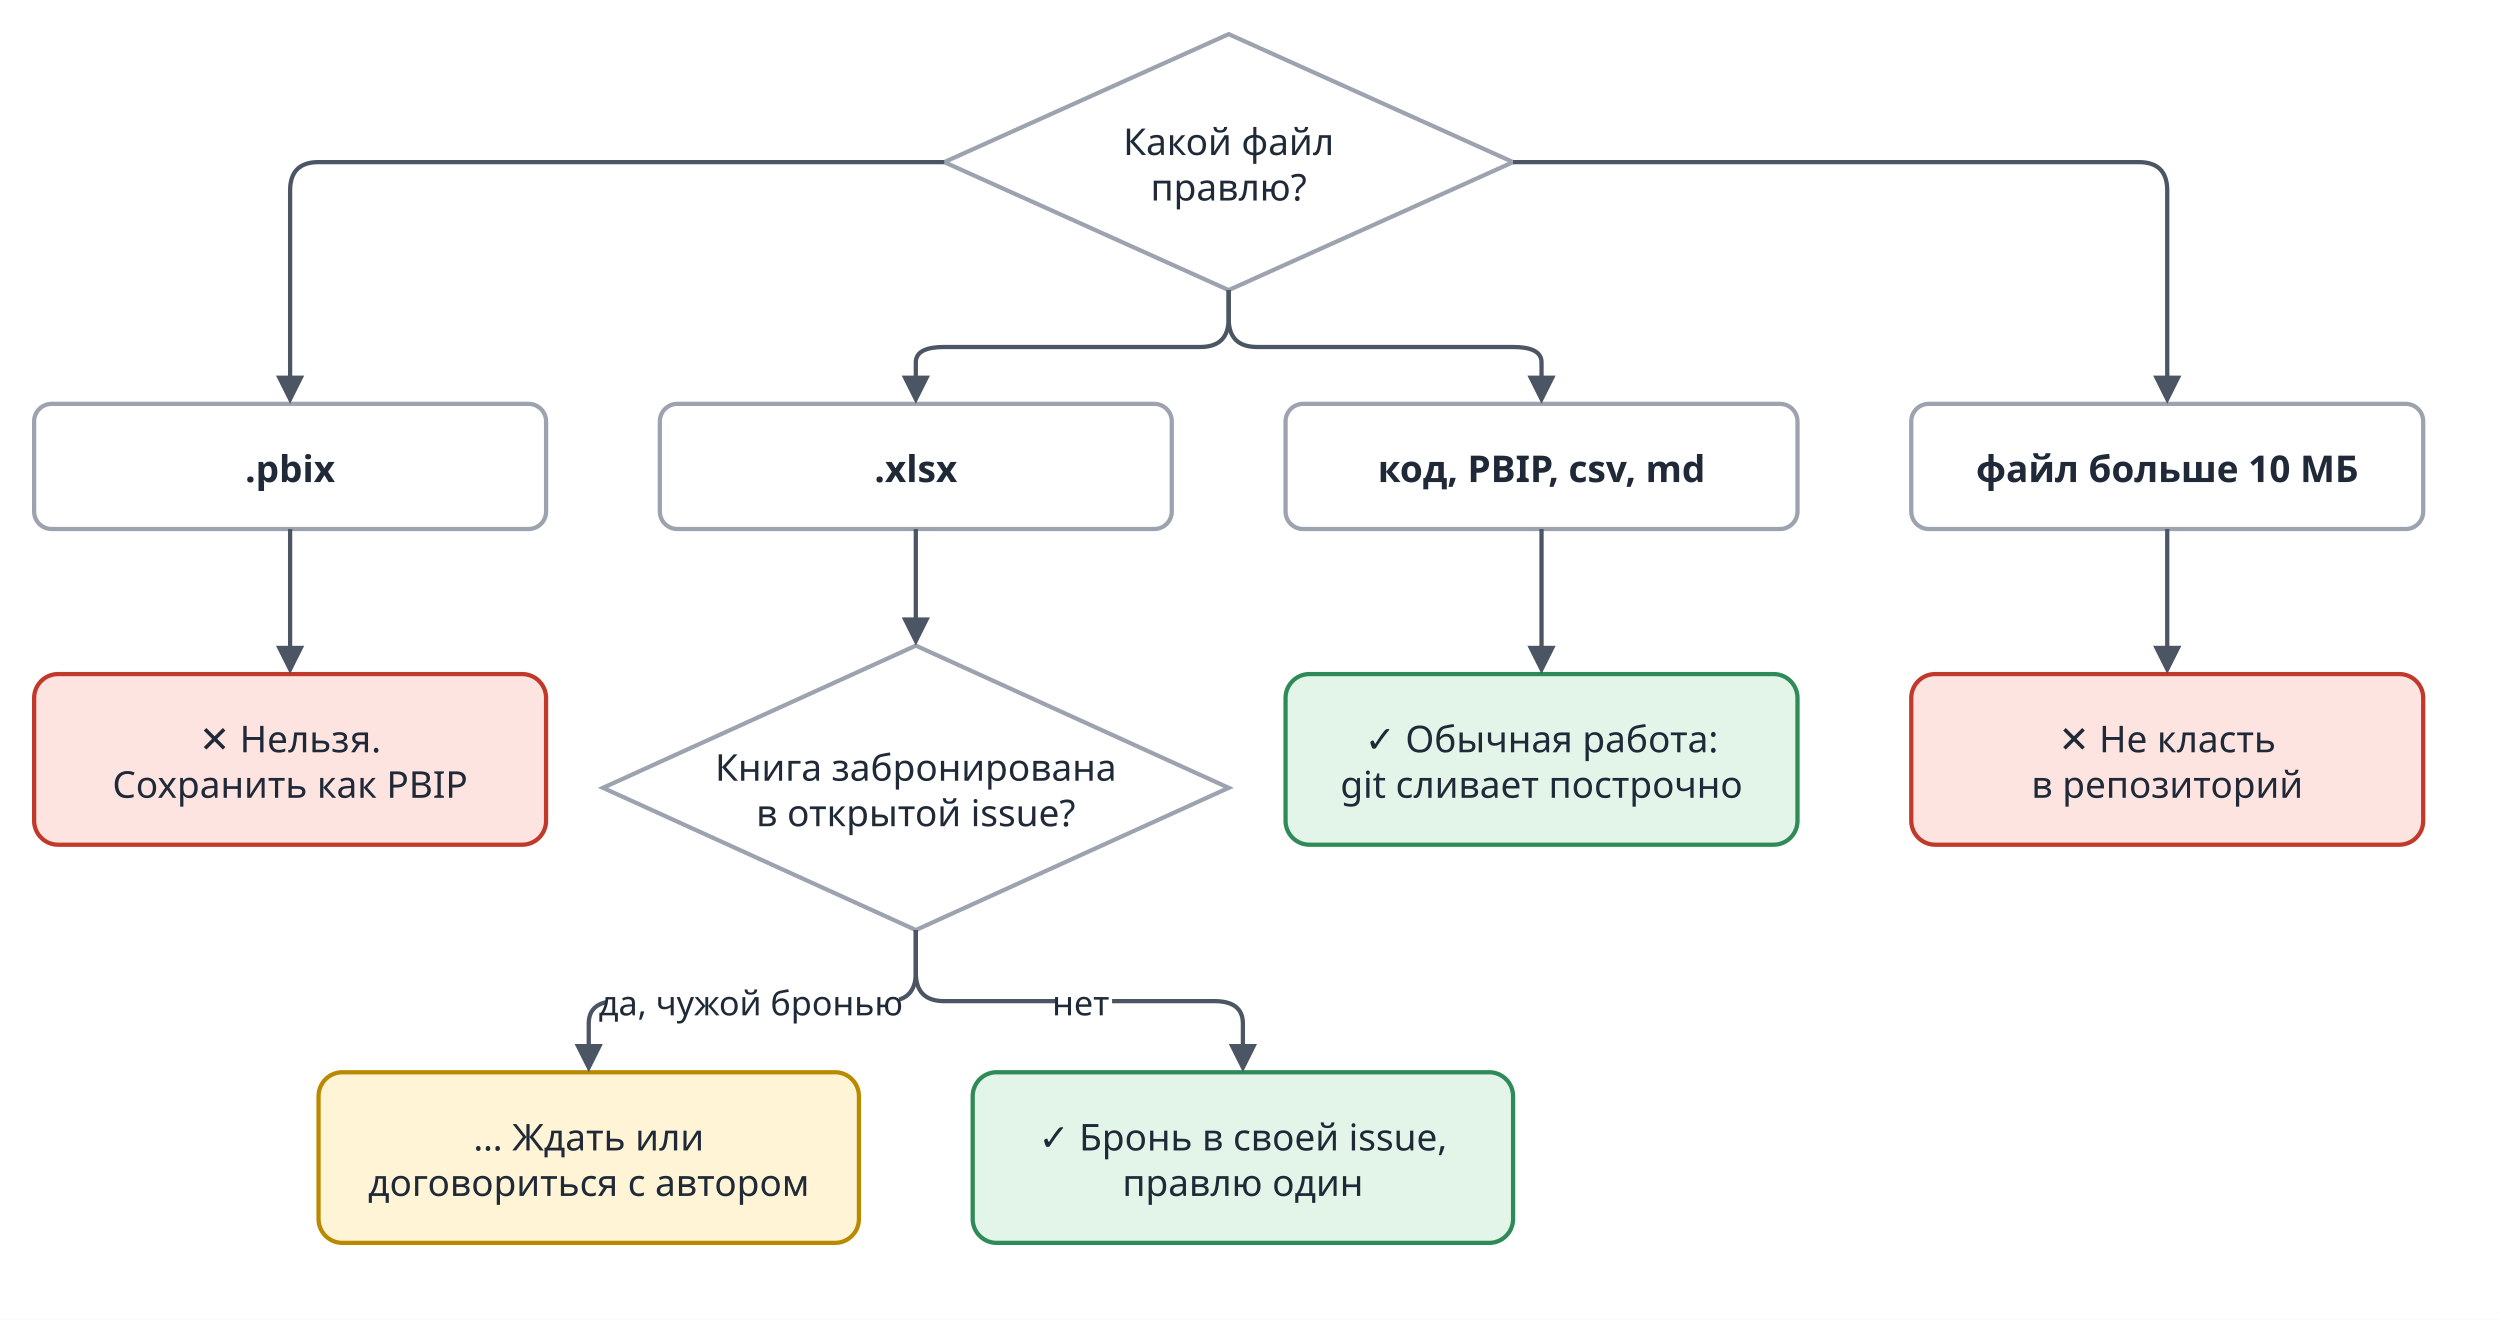
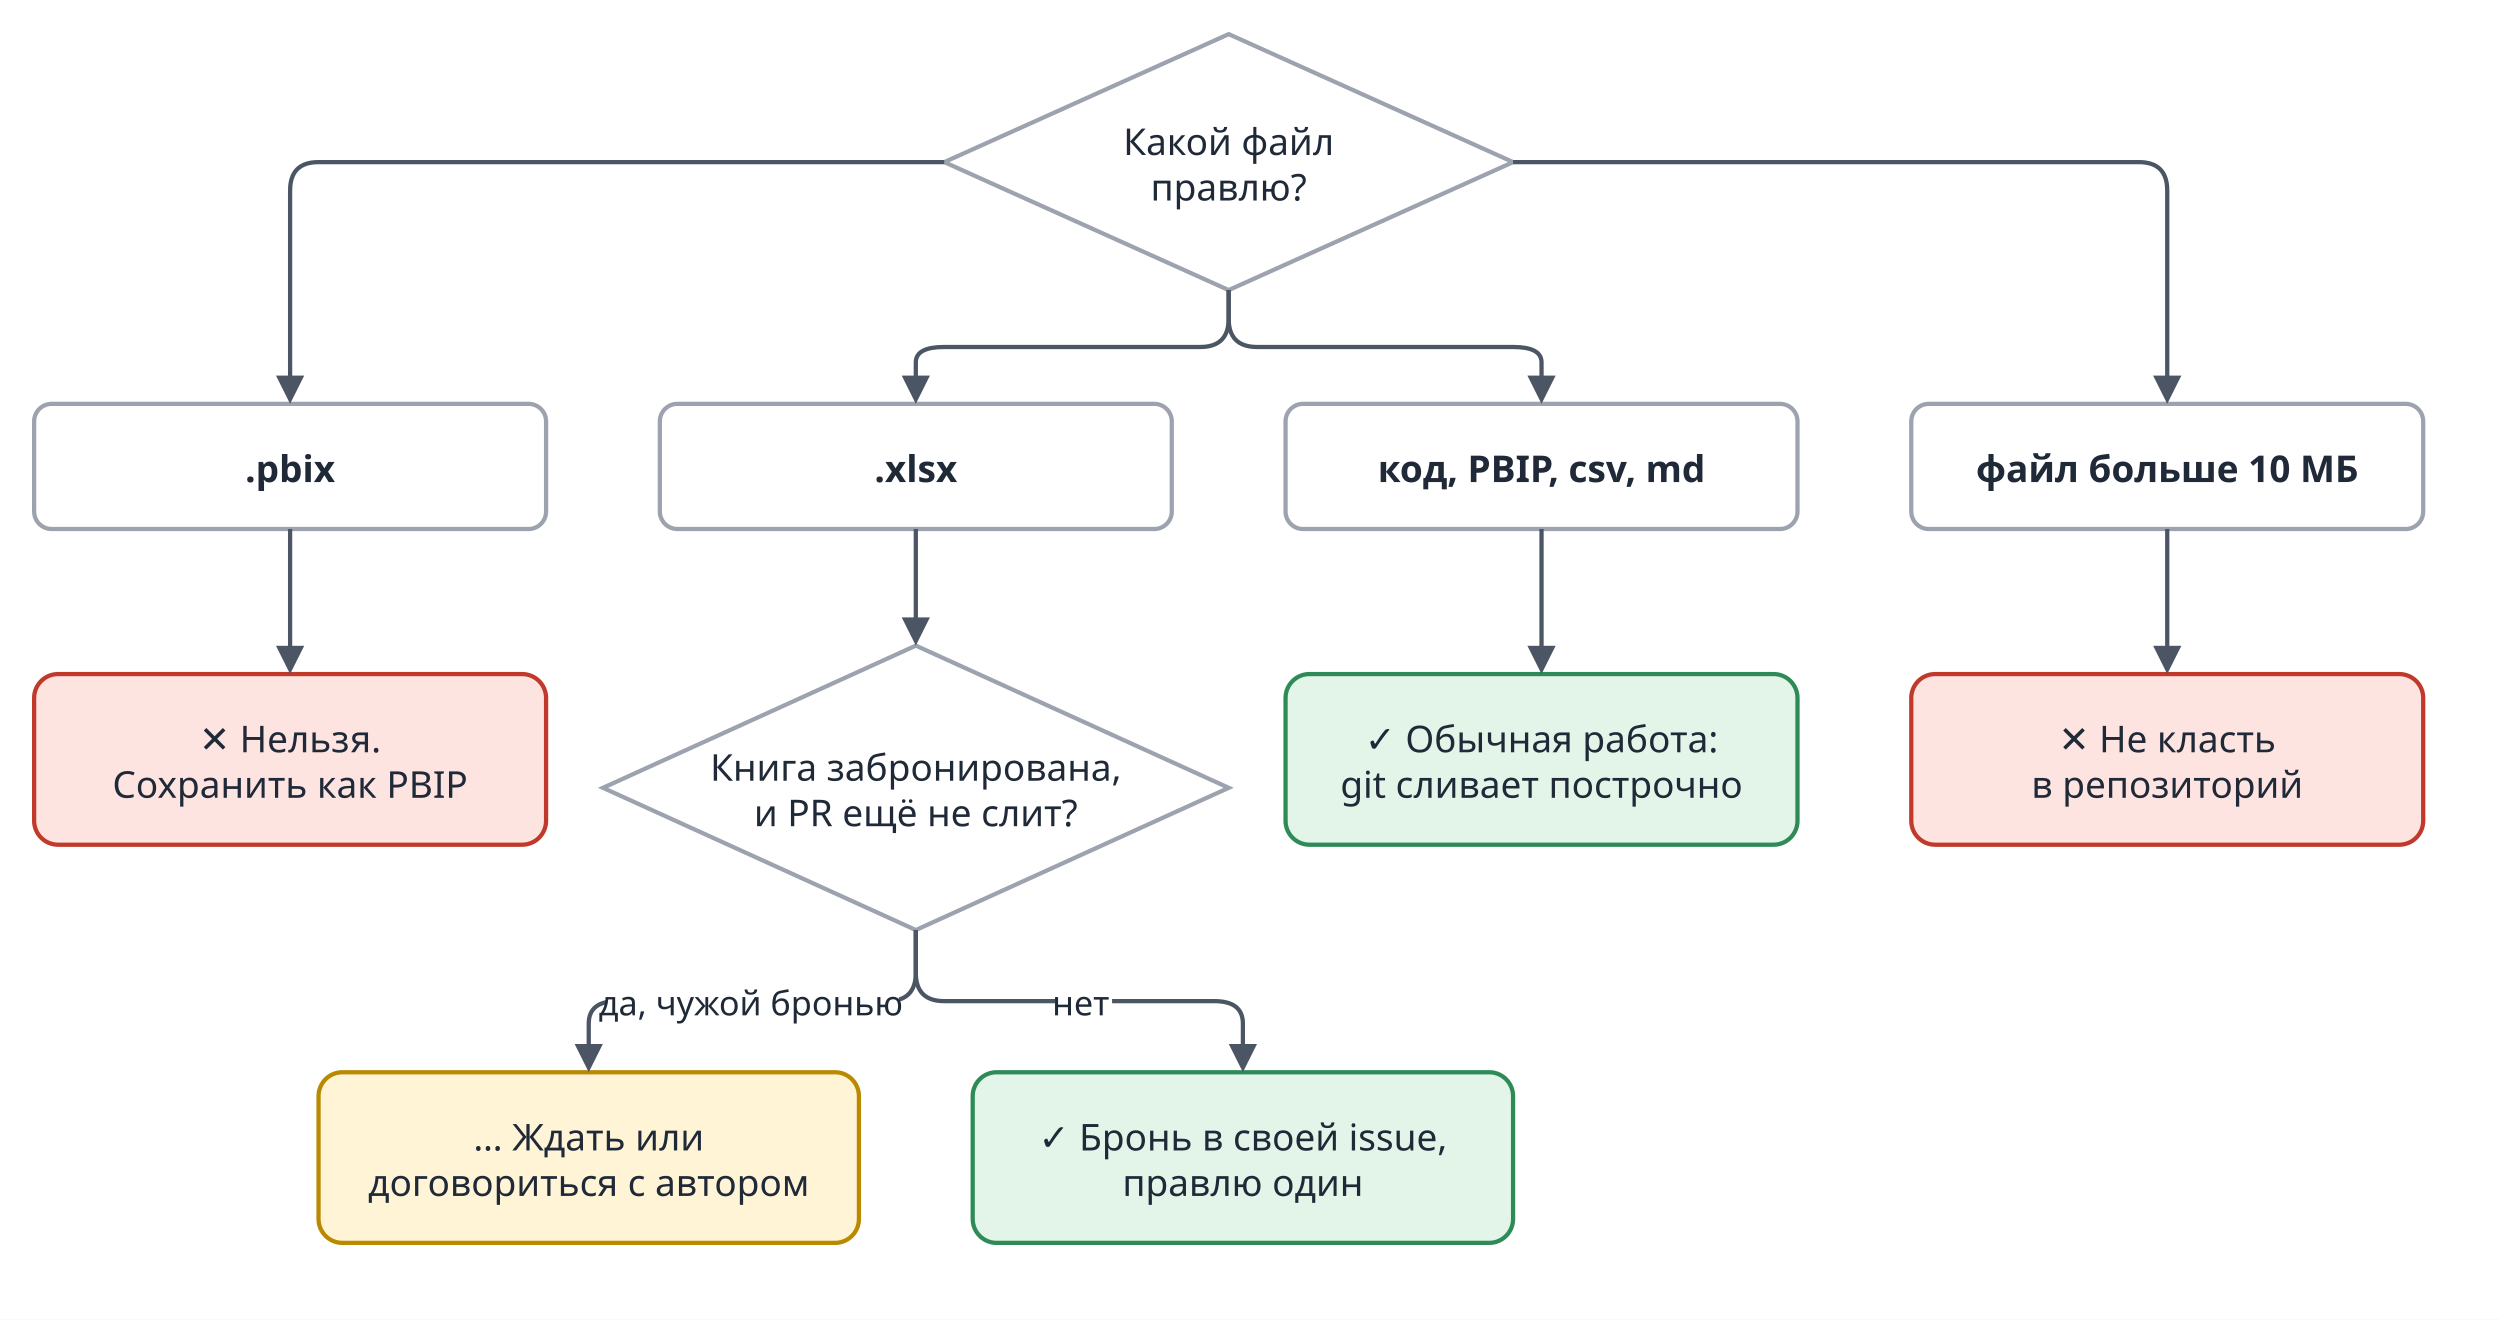
- <svg xmlns="http://www.w3.org/2000/svg" style="background: #FFFFFF; background-color: #FFFFFF; color-scheme: light;" version="1.1" width="879px" height="464px" viewBox="0 0 879 464" content="&lt;mxfile host=&quot;Electron&quot;&gt;&#10;  &lt;diagram name=&quot;3-faily&quot; id=&quot;0&quot;&gt;&#10;    &lt;mxGraphModel grid=&quot;0&quot; gridSize=&quot;10&quot; guides=&quot;1&quot; tooltips=&quot;1&quot; connect=&quot;1&quot; arrows=&quot;1&quot; fold=&quot;0&quot; page=&quot;0&quot; pageScale=&quot;1&quot; pageWidth=&quot;850&quot; pageHeight=&quot;1100&quot; background=&quot;#FFFFFF&quot; math=&quot;0&quot; shadow=&quot;0&quot;&gt;&#10;      &lt;root&gt;&#10;        &lt;mxCell id=&quot;0&quot; /&gt;&#10;        &lt;mxCell id=&quot;1&quot; parent=&quot;0&quot; /&gt;&#10;        &lt;mxCell id=&quot;c1&quot; parent=&quot;1&quot; style=&quot;rhombus;html=0;fontFamily=Segoe UI;fontColor=#1F2937;fontSize=13;fillColor=#FFFFFF;strokeColor=#9CA3AF;strokeWidth=1.5;&quot; value=&quot;Какой файл&amp;#xa;правлю?&quot; vertex=&quot;1&quot;&gt;&#10;          &lt;mxGeometry height=&quot;90&quot; width=&quot;200&quot; x=&quot;360&quot; y=&quot;20&quot; as=&quot;geometry&quot; /&gt;&#10;        &lt;/mxCell&gt;&#10;        &lt;mxCell id=&quot;c2&quot; parent=&quot;1&quot; style=&quot;rounded=1;arcSize=14;html=0;fontFamily=Segoe UI;fontColor=#1F2937;fontSize=13;fillColor=#FFFFFF;strokeColor=#9CA3AF;strokeWidth=1.5;fontStyle=1;&quot; value=&quot;.pbix&quot; vertex=&quot;1&quot;&gt;&#10;          &lt;mxGeometry height=&quot;44&quot; width=&quot;180&quot; x=&quot;40&quot; y=&quot;150&quot; as=&quot;geometry&quot; /&gt;&#10;        &lt;/mxCell&gt;&#10;        &lt;mxCell id=&quot;c3&quot; parent=&quot;1&quot; style=&quot;rounded=1;arcSize=14;html=0;fontFamily=Segoe UI;fontColor=#1F2937;fontSize=13;fillColor=#FFFFFF;strokeColor=#9CA3AF;strokeWidth=1.5;fontStyle=1;&quot; value=&quot;.xlsx&quot; vertex=&quot;1&quot;&gt;&#10;          &lt;mxGeometry height=&quot;44&quot; width=&quot;180&quot; x=&quot;260&quot; y=&quot;150&quot; as=&quot;geometry&quot; /&gt;&#10;        &lt;/mxCell&gt;&#10;        &lt;mxCell id=&quot;c4&quot; parent=&quot;1&quot; style=&quot;rounded=1;arcSize=14;html=0;fontFamily=Segoe UI;fontColor=#1F2937;fontSize=13;fillColor=#FFFFFF;strokeColor=#9CA3AF;strokeWidth=1.5;fontStyle=1;&quot; value=&quot;код, PBIP, csv, md&quot; vertex=&quot;1&quot;&gt;&#10;          &lt;mxGeometry height=&quot;44&quot; width=&quot;180&quot; x=&quot;480&quot; y=&quot;150&quot; as=&quot;geometry&quot; /&gt;&#10;        &lt;/mxCell&gt;&#10;        &lt;mxCell id=&quot;c5&quot; parent=&quot;1&quot; style=&quot;rounded=1;arcSize=14;html=0;fontFamily=Segoe UI;fontColor=#1F2937;fontSize=13;fillColor=#FFFFFF;strokeColor=#9CA3AF;strokeWidth=1.5;fontStyle=1;&quot; value=&quot;файл больше 10 МБ&quot; vertex=&quot;1&quot;&gt;&#10;          &lt;mxGeometry height=&quot;44&quot; width=&quot;180&quot; x=&quot;700&quot; y=&quot;150&quot; as=&quot;geometry&quot; /&gt;&#10;        &lt;/mxCell&gt;&#10;        &lt;mxCell id=&quot;c6&quot; edge=&quot;1&quot; parent=&quot;1&quot; source=&quot;c1&quot; style=&quot;edgeStyle=orthogonalEdgeStyle;rounded=1;html=0;fontFamily=Segoe UI;fontColor=#1F2937;fontSize=12;strokeColor=#4B5563;strokeWidth=1.5;endArrow=block;endFill=1;endSize=6;labelBackgroundColor=#FFFFFF;&quot; target=&quot;c2&quot; value=&quot;&quot;&gt;&#10;          &lt;mxGeometry relative=&quot;1&quot; as=&quot;geometry&quot; /&gt;&#10;        &lt;/mxCell&gt;&#10;        &lt;mxCell id=&quot;c7&quot; edge=&quot;1&quot; parent=&quot;1&quot; source=&quot;c1&quot; style=&quot;edgeStyle=orthogonalEdgeStyle;rounded=1;html=0;fontFamily=Segoe UI;fontColor=#1F2937;fontSize=12;strokeColor=#4B5563;strokeWidth=1.5;endArrow=block;endFill=1;endSize=6;labelBackgroundColor=#FFFFFF;&quot; target=&quot;c3&quot; value=&quot;&quot;&gt;&#10;          &lt;mxGeometry relative=&quot;1&quot; as=&quot;geometry&quot; /&gt;&#10;        &lt;/mxCell&gt;&#10;        &lt;mxCell id=&quot;c8&quot; edge=&quot;1&quot; parent=&quot;1&quot; source=&quot;c1&quot; style=&quot;edgeStyle=orthogonalEdgeStyle;rounded=1;html=0;fontFamily=Segoe UI;fontColor=#1F2937;fontSize=12;strokeColor=#4B5563;strokeWidth=1.5;endArrow=block;endFill=1;endSize=6;labelBackgroundColor=#FFFFFF;&quot; target=&quot;c4&quot; value=&quot;&quot;&gt;&#10;          &lt;mxGeometry relative=&quot;1&quot; as=&quot;geometry&quot; /&gt;&#10;        &lt;/mxCell&gt;&#10;        &lt;mxCell id=&quot;c9&quot; edge=&quot;1&quot; parent=&quot;1&quot; source=&quot;c1&quot; style=&quot;edgeStyle=orthogonalEdgeStyle;rounded=1;html=0;fontFamily=Segoe UI;fontColor=#1F2937;fontSize=12;strokeColor=#4B5563;strokeWidth=1.5;endArrow=block;endFill=1;endSize=6;labelBackgroundColor=#FFFFFF;&quot; target=&quot;c5&quot; value=&quot;&quot;&gt;&#10;          &lt;mxGeometry relative=&quot;1&quot; as=&quot;geometry&quot; /&gt;&#10;        &lt;/mxCell&gt;&#10;        &lt;mxCell id=&quot;c10&quot; parent=&quot;1&quot; style=&quot;rounded=1;arcSize=14;html=0;fontFamily=Segoe UI;fontColor=#1F2937;fontSize=13;fillColor=#FDE4E1;strokeColor=#C0392B;strokeWidth=1.5;&quot; value=&quot;✕  Нельзя.&amp;#xa;Сохранить как PBIP&quot; vertex=&quot;1&quot;&gt;&#10;          &lt;mxGeometry height=&quot;60&quot; width=&quot;180&quot; x=&quot;40&quot; y=&quot;245&quot; as=&quot;geometry&quot; /&gt;&#10;        &lt;/mxCell&gt;&#10;        &lt;mxCell id=&quot;c11&quot; parent=&quot;1&quot; style=&quot;rhombus;html=0;fontFamily=Segoe UI;fontColor=#1F2937;fontSize=13;fillColor=#FFFFFF;strokeColor=#9CA3AF;strokeWidth=1.5;&quot; value=&quot;Книга забронирована&amp;#xa;в открытой issue?&quot; vertex=&quot;1&quot;&gt;&#10;          &lt;mxGeometry height=&quot;100&quot; width=&quot;220&quot; x=&quot;240&quot; y=&quot;235&quot; as=&quot;geometry&quot; /&gt;&#10;        &lt;/mxCell&gt;&#10;        &lt;mxCell id=&quot;c12&quot; parent=&quot;1&quot; style=&quot;rounded=1;arcSize=14;html=0;fontFamily=Segoe UI;fontColor=#1F2937;fontSize=13;fillColor=#E3F4E8;strokeColor=#2E8B57;strokeWidth=1.5;&quot; value=&quot;✓  Обычная работа:&amp;#xa;git сливает построчно&quot; vertex=&quot;1&quot;&gt;&#10;          &lt;mxGeometry height=&quot;60&quot; width=&quot;180&quot; x=&quot;480&quot; y=&quot;245&quot; as=&quot;geometry&quot; /&gt;&#10;        &lt;/mxCell&gt;&#10;        &lt;mxCell id=&quot;c13&quot; parent=&quot;1&quot; style=&quot;rounded=1;arcSize=14;html=0;fontFamily=Segoe UI;fontColor=#1F2937;fontSize=13;fillColor=#FDE4E1;strokeColor=#C0392B;strokeWidth=1.5;&quot; value=&quot;✕  Не класть&amp;#xa;в репозиторий&quot; vertex=&quot;1&quot;&gt;&#10;          &lt;mxGeometry height=&quot;60&quot; width=&quot;180&quot; x=&quot;700&quot; y=&quot;245&quot; as=&quot;geometry&quot; /&gt;&#10;        &lt;/mxCell&gt;&#10;        &lt;mxCell id=&quot;c14&quot; edge=&quot;1&quot; parent=&quot;1&quot; source=&quot;c2&quot; style=&quot;edgeStyle=orthogonalEdgeStyle;rounded=1;html=0;fontFamily=Segoe UI;fontColor=#1F2937;fontSize=12;strokeColor=#4B5563;strokeWidth=1.5;endArrow=block;endFill=1;endSize=6;labelBackgroundColor=#FFFFFF;&quot; target=&quot;c10&quot; value=&quot;&quot;&gt;&#10;          &lt;mxGeometry relative=&quot;1&quot; as=&quot;geometry&quot; /&gt;&#10;        &lt;/mxCell&gt;&#10;        &lt;mxCell id=&quot;c15&quot; edge=&quot;1&quot; parent=&quot;1&quot; source=&quot;c3&quot; style=&quot;edgeStyle=orthogonalEdgeStyle;rounded=1;html=0;fontFamily=Segoe UI;fontColor=#1F2937;fontSize=12;strokeColor=#4B5563;strokeWidth=1.5;endArrow=block;endFill=1;endSize=6;labelBackgroundColor=#FFFFFF;&quot; target=&quot;c11&quot; value=&quot;&quot;&gt;&#10;          &lt;mxGeometry relative=&quot;1&quot; as=&quot;geometry&quot; /&gt;&#10;        &lt;/mxCell&gt;&#10;        &lt;mxCell id=&quot;c16&quot; edge=&quot;1&quot; parent=&quot;1&quot; source=&quot;c4&quot; style=&quot;edgeStyle=orthogonalEdgeStyle;rounded=1;html=0;fontFamily=Segoe UI;fontColor=#1F2937;fontSize=12;strokeColor=#4B5563;strokeWidth=1.5;endArrow=block;endFill=1;endSize=6;labelBackgroundColor=#FFFFFF;&quot; target=&quot;c12&quot; value=&quot;&quot;&gt;&#10;          &lt;mxGeometry relative=&quot;1&quot; as=&quot;geometry&quot; /&gt;&#10;        &lt;/mxCell&gt;&#10;        &lt;mxCell id=&quot;c17&quot; edge=&quot;1&quot; parent=&quot;1&quot; source=&quot;c5&quot; style=&quot;edgeStyle=orthogonalEdgeStyle;rounded=1;html=0;fontFamily=Segoe UI;fontColor=#1F2937;fontSize=12;strokeColor=#4B5563;strokeWidth=1.5;endArrow=block;endFill=1;endSize=6;labelBackgroundColor=#FFFFFF;&quot; target=&quot;c13&quot; value=&quot;&quot;&gt;&#10;          &lt;mxGeometry relative=&quot;1&quot; as=&quot;geometry&quot; /&gt;&#10;        &lt;/mxCell&gt;&#10;        &lt;mxCell id=&quot;c18&quot; parent=&quot;1&quot; style=&quot;rounded=1;arcSize=14;html=0;fontFamily=Segoe UI;fontColor=#1F2937;fontSize=13;fillColor=#FFF4D6;strokeColor=#B98900;strokeWidth=1.5;&quot; value=&quot;…  Ждать или&amp;#xa;договориться с автором&quot; vertex=&quot;1&quot;&gt;&#10;          &lt;mxGeometry height=&quot;60&quot; width=&quot;190&quot; x=&quot;140&quot; y=&quot;385&quot; as=&quot;geometry&quot; /&gt;&#10;        &lt;/mxCell&gt;&#10;        &lt;mxCell id=&quot;c19&quot; parent=&quot;1&quot; style=&quot;rounded=1;arcSize=14;html=0;fontFamily=Segoe UI;fontColor=#1F2937;fontSize=13;fillColor=#E3F4E8;strokeColor=#2E8B57;strokeWidth=1.5;&quot; value=&quot;✓  Бронь в своей issue,&amp;#xa;правлю один&quot; vertex=&quot;1&quot;&gt;&#10;          &lt;mxGeometry height=&quot;60&quot; width=&quot;190&quot; x=&quot;370&quot; y=&quot;385&quot; as=&quot;geometry&quot; /&gt;&#10;        &lt;/mxCell&gt;&#10;        &lt;mxCell id=&quot;c20&quot; edge=&quot;1&quot; parent=&quot;1&quot; source=&quot;c11&quot; style=&quot;edgeStyle=orthogonalEdgeStyle;rounded=1;html=0;fontFamily=Segoe UI;fontColor=#1F2937;fontSize=12;strokeColor=#4B5563;strokeWidth=1.5;endArrow=block;endFill=1;endSize=6;labelBackgroundColor=#FFFFFF;&quot; target=&quot;c18&quot; value=&quot;да, чужой бронью&quot;&gt;&#10;          &lt;mxGeometry relative=&quot;1&quot; as=&quot;geometry&quot; /&gt;&#10;        &lt;/mxCell&gt;&#10;        &lt;mxCell id=&quot;c21&quot; edge=&quot;1&quot; parent=&quot;1&quot; source=&quot;c11&quot; style=&quot;edgeStyle=orthogonalEdgeStyle;rounded=1;html=0;fontFamily=Segoe UI;fontColor=#1F2937;fontSize=12;strokeColor=#4B5563;strokeWidth=1.5;endArrow=block;endFill=1;endSize=6;labelBackgroundColor=#FFFFFF;&quot; target=&quot;c19&quot; value=&quot;нет&quot;&gt;&#10;          &lt;mxGeometry relative=&quot;1&quot; as=&quot;geometry&quot; /&gt;&#10;        &lt;/mxCell&gt;&#10;      &lt;/root&gt;&#10;    &lt;/mxGraphModel&gt;&#10;  &lt;/diagram&gt;&#10;&lt;/mxfile&gt;&#10;">
+ <svg xmlns="http://www.w3.org/2000/svg" style="background: #FFFFFF; background-color: #FFFFFF; color-scheme: light;" version="1.1" width="879px" height="464px" viewBox="0 0 879 464" content="&lt;mxfile host=&quot;Electron&quot;&gt;&#10;  &lt;diagram name=&quot;3-faily&quot; id=&quot;0&quot;&gt;&#10;    &lt;mxGraphModel grid=&quot;0&quot; gridSize=&quot;10&quot; guides=&quot;1&quot; tooltips=&quot;1&quot; connect=&quot;1&quot; arrows=&quot;1&quot; fold=&quot;0&quot; page=&quot;0&quot; pageScale=&quot;1&quot; pageWidth=&quot;850&quot; pageHeight=&quot;1100&quot; background=&quot;#FFFFFF&quot; math=&quot;0&quot; shadow=&quot;0&quot;&gt;&#10;      &lt;root&gt;&#10;        &lt;mxCell id=&quot;0&quot; /&gt;&#10;        &lt;mxCell id=&quot;1&quot; parent=&quot;0&quot; /&gt;&#10;        &lt;mxCell id=&quot;c1&quot; parent=&quot;1&quot; style=&quot;rhombus;html=0;fontFamily=Segoe UI;fontColor=#1F2937;fontSize=13;fillColor=#FFFFFF;strokeColor=#9CA3AF;strokeWidth=1.5;&quot; value=&quot;Какой файл&amp;#xa;правлю?&quot; vertex=&quot;1&quot;&gt;&#10;          &lt;mxGeometry height=&quot;90&quot; width=&quot;200&quot; x=&quot;360&quot; y=&quot;20&quot; as=&quot;geometry&quot; /&gt;&#10;        &lt;/mxCell&gt;&#10;        &lt;mxCell id=&quot;c2&quot; parent=&quot;1&quot; style=&quot;rounded=1;arcSize=14;html=0;fontFamily=Segoe UI;fontColor=#1F2937;fontSize=13;fillColor=#FFFFFF;strokeColor=#9CA3AF;strokeWidth=1.5;fontStyle=1;&quot; value=&quot;.pbix&quot; vertex=&quot;1&quot;&gt;&#10;          &lt;mxGeometry height=&quot;44&quot; width=&quot;180&quot; x=&quot;40&quot; y=&quot;150&quot; as=&quot;geometry&quot; /&gt;&#10;        &lt;/mxCell&gt;&#10;        &lt;mxCell id=&quot;c3&quot; parent=&quot;1&quot; style=&quot;rounded=1;arcSize=14;html=0;fontFamily=Segoe UI;fontColor=#1F2937;fontSize=13;fillColor=#FFFFFF;strokeColor=#9CA3AF;strokeWidth=1.5;fontStyle=1;&quot; value=&quot;.xlsx&quot; vertex=&quot;1&quot;&gt;&#10;          &lt;mxGeometry height=&quot;44&quot; width=&quot;180&quot; x=&quot;260&quot; y=&quot;150&quot; as=&quot;geometry&quot; /&gt;&#10;        &lt;/mxCell&gt;&#10;        &lt;mxCell id=&quot;c4&quot; parent=&quot;1&quot; style=&quot;rounded=1;arcSize=14;html=0;fontFamily=Segoe UI;fontColor=#1F2937;fontSize=13;fillColor=#FFFFFF;strokeColor=#9CA3AF;strokeWidth=1.5;fontStyle=1;&quot; value=&quot;код, PBIP, csv, md&quot; vertex=&quot;1&quot;&gt;&#10;          &lt;mxGeometry height=&quot;44&quot; width=&quot;180&quot; x=&quot;480&quot; y=&quot;150&quot; as=&quot;geometry&quot; /&gt;&#10;        &lt;/mxCell&gt;&#10;        &lt;mxCell id=&quot;c5&quot; parent=&quot;1&quot; style=&quot;rounded=1;arcSize=14;html=0;fontFamily=Segoe UI;fontColor=#1F2937;fontSize=13;fillColor=#FFFFFF;strokeColor=#9CA3AF;strokeWidth=1.5;fontStyle=1;&quot; value=&quot;файл больше 10 МБ&quot; vertex=&quot;1&quot;&gt;&#10;          &lt;mxGeometry height=&quot;44&quot; width=&quot;180&quot; x=&quot;700&quot; y=&quot;150&quot; as=&quot;geometry&quot; /&gt;&#10;        &lt;/mxCell&gt;&#10;        &lt;mxCell id=&quot;c6&quot; edge=&quot;1&quot; parent=&quot;1&quot; source=&quot;c1&quot; style=&quot;edgeStyle=orthogonalEdgeStyle;rounded=1;html=0;fontFamily=Segoe UI;fontColor=#1F2937;fontSize=12;strokeColor=#4B5563;strokeWidth=1.5;endArrow=block;endFill=1;endSize=6;labelBackgroundColor=#FFFFFF;&quot; target=&quot;c2&quot; value=&quot;&quot;&gt;&#10;          &lt;mxGeometry relative=&quot;1&quot; as=&quot;geometry&quot; /&gt;&#10;        &lt;/mxCell&gt;&#10;        &lt;mxCell id=&quot;c7&quot; edge=&quot;1&quot; parent=&quot;1&quot; source=&quot;c1&quot; style=&quot;edgeStyle=orthogonalEdgeStyle;rounded=1;html=0;fontFamily=Segoe UI;fontColor=#1F2937;fontSize=12;strokeColor=#4B5563;strokeWidth=1.5;endArrow=block;endFill=1;endSize=6;labelBackgroundColor=#FFFFFF;&quot; target=&quot;c3&quot; value=&quot;&quot;&gt;&#10;          &lt;mxGeometry relative=&quot;1&quot; as=&quot;geometry&quot; /&gt;&#10;        &lt;/mxCell&gt;&#10;        &lt;mxCell id=&quot;c8&quot; edge=&quot;1&quot; parent=&quot;1&quot; source=&quot;c1&quot; style=&quot;edgeStyle=orthogonalEdgeStyle;rounded=1;html=0;fontFamily=Segoe UI;fontColor=#1F2937;fontSize=12;strokeColor=#4B5563;strokeWidth=1.5;endArrow=block;endFill=1;endSize=6;labelBackgroundColor=#FFFFFF;&quot; target=&quot;c4&quot; value=&quot;&quot;&gt;&#10;          &lt;mxGeometry relative=&quot;1&quot; as=&quot;geometry&quot; /&gt;&#10;        &lt;/mxCell&gt;&#10;        &lt;mxCell id=&quot;c9&quot; edge=&quot;1&quot; parent=&quot;1&quot; source=&quot;c1&quot; style=&quot;edgeStyle=orthogonalEdgeStyle;rounded=1;html=0;fontFamily=Segoe UI;fontColor=#1F2937;fontSize=12;strokeColor=#4B5563;strokeWidth=1.5;endArrow=block;endFill=1;endSize=6;labelBackgroundColor=#FFFFFF;&quot; target=&quot;c5&quot; value=&quot;&quot;&gt;&#10;          &lt;mxGeometry relative=&quot;1&quot; as=&quot;geometry&quot; /&gt;&#10;        &lt;/mxCell&gt;&#10;        &lt;mxCell id=&quot;c10&quot; parent=&quot;1&quot; style=&quot;rounded=1;arcSize=14;html=0;fontFamily=Segoe UI;fontColor=#1F2937;fontSize=13;fillColor=#FDE4E1;strokeColor=#C0392B;strokeWidth=1.5;&quot; value=&quot;✕  Нельзя.&amp;#xa;Сохранить как PBIP&quot; vertex=&quot;1&quot;&gt;&#10;          &lt;mxGeometry height=&quot;60&quot; width=&quot;180&quot; x=&quot;40&quot; y=&quot;245&quot; as=&quot;geometry&quot; /&gt;&#10;        &lt;/mxCell&gt;&#10;        &lt;mxCell id=&quot;c11&quot; parent=&quot;1&quot; style=&quot;rhombus;html=0;fontFamily=Segoe UI;fontColor=#1F2937;fontSize=13;fillColor=#FFFFFF;strokeColor=#9CA3AF;strokeWidth=1.5;&quot; value=&quot;Книга забронирована,&amp;#xa;и PR ещё не слит?&quot; vertex=&quot;1&quot;&gt;&#10;          &lt;mxGeometry height=&quot;100&quot; width=&quot;220&quot; x=&quot;240&quot; y=&quot;235&quot; as=&quot;geometry&quot; /&gt;&#10;        &lt;/mxCell&gt;&#10;        &lt;mxCell id=&quot;c12&quot; parent=&quot;1&quot; style=&quot;rounded=1;arcSize=14;html=0;fontFamily=Segoe UI;fontColor=#1F2937;fontSize=13;fillColor=#E3F4E8;strokeColor=#2E8B57;strokeWidth=1.5;&quot; value=&quot;✓  Обычная работа:&amp;#xa;git сливает построчно&quot; vertex=&quot;1&quot;&gt;&#10;          &lt;mxGeometry height=&quot;60&quot; width=&quot;180&quot; x=&quot;480&quot; y=&quot;245&quot; as=&quot;geometry&quot; /&gt;&#10;        &lt;/mxCell&gt;&#10;        &lt;mxCell id=&quot;c13&quot; parent=&quot;1&quot; style=&quot;rounded=1;arcSize=14;html=0;fontFamily=Segoe UI;fontColor=#1F2937;fontSize=13;fillColor=#FDE4E1;strokeColor=#C0392B;strokeWidth=1.5;&quot; value=&quot;✕  Не класть&amp;#xa;в репозиторий&quot; vertex=&quot;1&quot;&gt;&#10;          &lt;mxGeometry height=&quot;60&quot; width=&quot;180&quot; x=&quot;700&quot; y=&quot;245&quot; as=&quot;geometry&quot; /&gt;&#10;        &lt;/mxCell&gt;&#10;        &lt;mxCell id=&quot;c14&quot; edge=&quot;1&quot; parent=&quot;1&quot; source=&quot;c2&quot; style=&quot;edgeStyle=orthogonalEdgeStyle;rounded=1;html=0;fontFamily=Segoe UI;fontColor=#1F2937;fontSize=12;strokeColor=#4B5563;strokeWidth=1.5;endArrow=block;endFill=1;endSize=6;labelBackgroundColor=#FFFFFF;&quot; target=&quot;c10&quot; value=&quot;&quot;&gt;&#10;          &lt;mxGeometry relative=&quot;1&quot; as=&quot;geometry&quot; /&gt;&#10;        &lt;/mxCell&gt;&#10;        &lt;mxCell id=&quot;c15&quot; edge=&quot;1&quot; parent=&quot;1&quot; source=&quot;c3&quot; style=&quot;edgeStyle=orthogonalEdgeStyle;rounded=1;html=0;fontFamily=Segoe UI;fontColor=#1F2937;fontSize=12;strokeColor=#4B5563;strokeWidth=1.5;endArrow=block;endFill=1;endSize=6;labelBackgroundColor=#FFFFFF;&quot; target=&quot;c11&quot; value=&quot;&quot;&gt;&#10;          &lt;mxGeometry relative=&quot;1&quot; as=&quot;geometry&quot; /&gt;&#10;        &lt;/mxCell&gt;&#10;        &lt;mxCell id=&quot;c16&quot; edge=&quot;1&quot; parent=&quot;1&quot; source=&quot;c4&quot; style=&quot;edgeStyle=orthogonalEdgeStyle;rounded=1;html=0;fontFamily=Segoe UI;fontColor=#1F2937;fontSize=12;strokeColor=#4B5563;strokeWidth=1.5;endArrow=block;endFill=1;endSize=6;labelBackgroundColor=#FFFFFF;&quot; target=&quot;c12&quot; value=&quot;&quot;&gt;&#10;          &lt;mxGeometry relative=&quot;1&quot; as=&quot;geometry&quot; /&gt;&#10;        &lt;/mxCell&gt;&#10;        &lt;mxCell id=&quot;c17&quot; edge=&quot;1&quot; parent=&quot;1&quot; source=&quot;c5&quot; style=&quot;edgeStyle=orthogonalEdgeStyle;rounded=1;html=0;fontFamily=Segoe UI;fontColor=#1F2937;fontSize=12;strokeColor=#4B5563;strokeWidth=1.5;endArrow=block;endFill=1;endSize=6;labelBackgroundColor=#FFFFFF;&quot; target=&quot;c13&quot; value=&quot;&quot;&gt;&#10;          &lt;mxGeometry relative=&quot;1&quot; as=&quot;geometry&quot; /&gt;&#10;        &lt;/mxCell&gt;&#10;        &lt;mxCell id=&quot;c18&quot; parent=&quot;1&quot; style=&quot;rounded=1;arcSize=14;html=0;fontFamily=Segoe UI;fontColor=#1F2937;fontSize=13;fillColor=#FFF4D6;strokeColor=#B98900;strokeWidth=1.5;&quot; value=&quot;…  Ждать или&amp;#xa;договориться с автором&quot; vertex=&quot;1&quot;&gt;&#10;          &lt;mxGeometry height=&quot;60&quot; width=&quot;190&quot; x=&quot;140&quot; y=&quot;385&quot; as=&quot;geometry&quot; /&gt;&#10;        &lt;/mxCell&gt;&#10;        &lt;mxCell id=&quot;c19&quot; parent=&quot;1&quot; style=&quot;rounded=1;arcSize=14;html=0;fontFamily=Segoe UI;fontColor=#1F2937;fontSize=13;fillColor=#E3F4E8;strokeColor=#2E8B57;strokeWidth=1.5;&quot; value=&quot;✓  Бронь в своей issue,&amp;#xa;правлю один&quot; vertex=&quot;1&quot;&gt;&#10;          &lt;mxGeometry height=&quot;60&quot; width=&quot;190&quot; x=&quot;370&quot; y=&quot;385&quot; as=&quot;geometry&quot; /&gt;&#10;        &lt;/mxCell&gt;&#10;        &lt;mxCell id=&quot;c20&quot; edge=&quot;1&quot; parent=&quot;1&quot; source=&quot;c11&quot; style=&quot;edgeStyle=orthogonalEdgeStyle;rounded=1;html=0;fontFamily=Segoe UI;fontColor=#1F2937;fontSize=12;strokeColor=#4B5563;strokeWidth=1.5;endArrow=block;endFill=1;endSize=6;labelBackgroundColor=#FFFFFF;&quot; target=&quot;c18&quot; value=&quot;да, чужой бронью&quot;&gt;&#10;          &lt;mxGeometry relative=&quot;1&quot; as=&quot;geometry&quot; /&gt;&#10;        &lt;/mxCell&gt;&#10;        &lt;mxCell id=&quot;c21&quot; edge=&quot;1&quot; parent=&quot;1&quot; source=&quot;c11&quot; style=&quot;edgeStyle=orthogonalEdgeStyle;rounded=1;html=0;fontFamily=Segoe UI;fontColor=#1F2937;fontSize=12;strokeColor=#4B5563;strokeWidth=1.5;endArrow=block;endFill=1;endSize=6;labelBackgroundColor=#FFFFFF;&quot; target=&quot;c19&quot; value=&quot;нет&quot;&gt;&#10;          &lt;mxGeometry relative=&quot;1&quot; as=&quot;geometry&quot; /&gt;&#10;        &lt;/mxCell&gt;&#10;      &lt;/root&gt;&#10;    &lt;/mxGraphModel&gt;&#10;  &lt;/diagram&gt;&#10;&lt;/mxfile&gt;&#10;">
  <defs />
  <rect fill="#FFFFFF" width="100%" height="100%" x="0" y="0" style="fill: rgb(255, 255, 255);" />
  <g>
    <g data-cell-id="0">
      <g data-cell-id="1">
        <g data-cell-id="c1">
          <g>
            <path d="M 432 12 L 532 57 L 432 102 L 332 57 Z" fill="#ffffff" stroke="#9ca3af" stroke-width="1.5" stroke-miterlimit="10" pointer-events="all" style="fill: rgb(255, 255, 255); stroke: rgb(156, 163, 175);" />
          </g>
          <g>
            <g fill="#1F2937" font-family="'Segoe UI'" text-anchor="middle" font-size="13px" style="fill: rgb(31, 41, 55);">
              <text x="432" y="54.5">Какой файл</text>
              <text x="432" y="70.5">правлю?</text>
            </g>
          </g>
        </g>
        <g data-cell-id="c2">
          <g>
            <rect x="12" y="142" width="180" height="44" rx="6.16" ry="6.16" fill="#ffffff" stroke="#9ca3af" stroke-width="1.5" pointer-events="all" style="fill: rgb(255, 255, 255); stroke: rgb(156, 163, 175);" />
          </g>
          <g>
            <g fill="#1F2937" font-family="'Segoe UI'" font-weight="bold" text-anchor="middle" font-size="13px" style="fill: rgb(31, 41, 55);">
              <text x="102" y="169.5">.pbix</text>
            </g>
          </g>
        </g>
        <g data-cell-id="c3">
          <g>
            <rect x="232" y="142" width="180" height="44" rx="6.16" ry="6.16" fill="#ffffff" stroke="#9ca3af" stroke-width="1.5" pointer-events="all" style="fill: rgb(255, 255, 255); stroke: rgb(156, 163, 175);" />
          </g>
          <g>
            <g fill="#1F2937" font-family="'Segoe UI'" font-weight="bold" text-anchor="middle" font-size="13px" style="fill: rgb(31, 41, 55);">
              <text x="322" y="169.5">.xlsx</text>
            </g>
          </g>
        </g>
        <g data-cell-id="c4">
          <g>
            <rect x="452" y="142" width="180" height="44" rx="6.16" ry="6.16" fill="#ffffff" stroke="#9ca3af" stroke-width="1.5" pointer-events="all" style="fill: rgb(255, 255, 255); stroke: rgb(156, 163, 175);" />
          </g>
          <g>
            <g fill="#1F2937" font-family="'Segoe UI'" font-weight="bold" text-anchor="middle" font-size="13px" style="fill: rgb(31, 41, 55);">
              <text x="542" y="169.5">код, PBIP, csv, md</text>
            </g>
          </g>
        </g>
        <g data-cell-id="c5">
          <g>
            <rect x="672" y="142" width="180" height="44" rx="6.16" ry="6.16" fill="#ffffff" stroke="#9ca3af" stroke-width="1.5" pointer-events="all" style="fill: rgb(255, 255, 255); stroke: rgb(156, 163, 175);" />
          </g>
          <g>
            <g fill="#1F2937" font-family="'Segoe UI'" font-weight="bold" text-anchor="middle" font-size="13px" style="fill: rgb(31, 41, 55);">
              <text x="762" y="169.5">файл больше 10 МБ</text>
            </g>
          </g>
        </g>
        <g data-cell-id="c6">
          <g>
            <path d="M 332 57 L 112 57 Q 102 57 102 67 L 102 132.82" fill="none" stroke="#4b5563" stroke-width="1.5" stroke-miterlimit="10" pointer-events="stroke" style="stroke: rgb(75, 85, 99);" />
            <path d="M 102 140.32 L 98.25 132.82 L 105.75 132.82 Z" fill="#4b5563" stroke="#4b5563" stroke-width="1.5" stroke-miterlimit="10" pointer-events="all" style="fill: rgb(75, 85, 99); stroke: rgb(75, 85, 99);" />
          </g>
        </g>
        <g data-cell-id="c7">
          <g>
            <path d="M 432 102 L 432 112 Q 432 122 422 122 L 332 122 Q 322 122 322 127.41 L 322 132.82" fill="none" stroke="#4b5563" stroke-width="1.5" stroke-miterlimit="10" pointer-events="stroke" style="stroke: rgb(75, 85, 99);" />
            <path d="M 322 140.32 L 318.25 132.82 L 325.75 132.82 Z" fill="#4b5563" stroke="#4b5563" stroke-width="1.5" stroke-miterlimit="10" pointer-events="all" style="fill: rgb(75, 85, 99); stroke: rgb(75, 85, 99);" />
          </g>
        </g>
        <g data-cell-id="c8">
          <g>
            <path d="M 432 102 L 432 112 Q 432 122 442 122 L 532 122 Q 542 122 542 127.41 L 542 132.82" fill="none" stroke="#4b5563" stroke-width="1.5" stroke-miterlimit="10" pointer-events="stroke" style="stroke: rgb(75, 85, 99);" />
            <path d="M 542 140.32 L 538.25 132.82 L 545.75 132.82 Z" fill="#4b5563" stroke="#4b5563" stroke-width="1.5" stroke-miterlimit="10" pointer-events="all" style="fill: rgb(75, 85, 99); stroke: rgb(75, 85, 99);" />
          </g>
        </g>
        <g data-cell-id="c9">
          <g>
            <path d="M 532 57 L 752 57 Q 762 57 762 67 L 762 132.82" fill="none" stroke="#4b5563" stroke-width="1.5" stroke-miterlimit="10" pointer-events="stroke" style="stroke: rgb(75, 85, 99);" />
            <path d="M 762 140.32 L 758.25 132.82 L 765.75 132.82 Z" fill="#4b5563" stroke="#4b5563" stroke-width="1.5" stroke-miterlimit="10" pointer-events="all" style="fill: rgb(75, 85, 99); stroke: rgb(75, 85, 99);" />
          </g>
        </g>
        <g data-cell-id="c10">
          <g>
            <rect x="12" y="237" width="180" height="60" rx="8.4" ry="8.4" fill="#fde4e1" stroke="#c0392b" stroke-width="1.5" pointer-events="all" style="fill: rgb(253, 228, 225); stroke: rgb(192, 57, 43);" />
          </g>
          <g>
            <g fill="#1F2937" font-family="'Segoe UI'" text-anchor="middle" font-size="13px" style="fill: rgb(31, 41, 55);">
              <text x="102" y="264.5">✕  Нельзя.</text>
              <text x="102" y="280.5">Сохранить как PBIP</text>
            </g>
          </g>
        </g>
        <g data-cell-id="c11">
          <g>
            <path d="M 322 227 L 432 277 L 322 327 L 212 277 Z" fill="#ffffff" stroke="#9ca3af" stroke-width="1.5" stroke-miterlimit="10" pointer-events="all" style="fill: rgb(255, 255, 255); stroke: rgb(156, 163, 175);" />
          </g>
          <g>
            <g fill="#1F2937" font-family="'Segoe UI'" text-anchor="middle" font-size="13px" style="fill: rgb(31, 41, 55);">
-               <text x="322" y="274.5">Книга забронирована</text>
-               <text x="322" y="290.5">в открытой issue?</text>
+               <text x="322" y="274.5">Книга забронирована,</text>
+               <text x="322" y="290.5">и PR ещё не слит?</text>
            </g>
          </g>
        </g>
        <g data-cell-id="c12">
          <g>
            <rect x="452" y="237" width="180" height="60" rx="8.4" ry="8.4" fill="#e3f4e8" stroke="#2e8b57" stroke-width="1.5" pointer-events="all" style="fill: rgb(227, 244, 232); stroke: rgb(46, 139, 87);" />
          </g>
          <g>
            <g fill="#1F2937" font-family="'Segoe UI'" text-anchor="middle" font-size="13px" style="fill: rgb(31, 41, 55);">
              <text x="542" y="264.5">✓  Обычная работа:</text>
              <text x="542" y="280.5">git сливает построчно</text>
            </g>
          </g>
        </g>
        <g data-cell-id="c13">
          <g>
            <rect x="672" y="237" width="180" height="60" rx="8.4" ry="8.4" fill="#fde4e1" stroke="#c0392b" stroke-width="1.5" pointer-events="all" style="fill: rgb(253, 228, 225); stroke: rgb(192, 57, 43);" />
          </g>
          <g>
            <g fill="#1F2937" font-family="'Segoe UI'" text-anchor="middle" font-size="13px" style="fill: rgb(31, 41, 55);">
              <text x="762" y="264.5">✕  Не класть</text>
              <text x="762" y="280.5">в репозиторий</text>
            </g>
          </g>
        </g>
        <g data-cell-id="c14">
          <g>
            <path d="M 102 186 L 102 227.82" fill="none" stroke="#4b5563" stroke-width="1.5" stroke-miterlimit="10" pointer-events="stroke" style="stroke: rgb(75, 85, 99);" />
            <path d="M 102 235.32 L 98.25 227.82 L 105.75 227.82 Z" fill="#4b5563" stroke="#4b5563" stroke-width="1.5" stroke-miterlimit="10" pointer-events="all" style="fill: rgb(75, 85, 99); stroke: rgb(75, 85, 99);" />
          </g>
        </g>
        <g data-cell-id="c15">
          <g>
            <path d="M 322 186 L 322 217.82" fill="none" stroke="#4b5563" stroke-width="1.5" stroke-miterlimit="10" pointer-events="stroke" style="stroke: rgb(75, 85, 99);" />
            <path d="M 322 225.32 L 318.25 217.82 L 325.75 217.82 Z" fill="#4b5563" stroke="#4b5563" stroke-width="1.5" stroke-miterlimit="10" pointer-events="all" style="fill: rgb(75, 85, 99); stroke: rgb(75, 85, 99);" />
          </g>
        </g>
        <g data-cell-id="c16">
          <g>
            <path d="M 542 186 L 542 227.82" fill="none" stroke="#4b5563" stroke-width="1.5" stroke-miterlimit="10" pointer-events="stroke" style="stroke: rgb(75, 85, 99);" />
            <path d="M 542 235.32 L 538.25 227.82 L 545.75 227.82 Z" fill="#4b5563" stroke="#4b5563" stroke-width="1.5" stroke-miterlimit="10" pointer-events="all" style="fill: rgb(75, 85, 99); stroke: rgb(75, 85, 99);" />
          </g>
        </g>
        <g data-cell-id="c17">
          <g>
            <path d="M 762 186 L 762 227.82" fill="none" stroke="#4b5563" stroke-width="1.5" stroke-miterlimit="10" pointer-events="stroke" style="stroke: rgb(75, 85, 99);" />
            <path d="M 762 235.32 L 758.25 227.82 L 765.75 227.82 Z" fill="#4b5563" stroke="#4b5563" stroke-width="1.5" stroke-miterlimit="10" pointer-events="all" style="fill: rgb(75, 85, 99); stroke: rgb(75, 85, 99);" />
          </g>
        </g>
        <g data-cell-id="c18">
          <g>
            <rect x="112" y="377" width="190" height="60" rx="8.4" ry="8.4" fill="#fff4d6" stroke="#b98900" stroke-width="1.5" pointer-events="all" style="fill: rgb(255, 244, 214); stroke: rgb(185, 137, 0);" />
          </g>
          <g>
            <g fill="#1F2937" font-family="'Segoe UI'" text-anchor="middle" font-size="13px" style="fill: rgb(31, 41, 55);">
              <text x="207" y="404.5">…  Ждать или</text>
              <text x="207" y="420.5">договориться с автором</text>
            </g>
          </g>
        </g>
        <g data-cell-id="c19">
          <g>
            <rect x="342" y="377" width="190" height="60" rx="8.4" ry="8.4" fill="#e3f4e8" stroke="#2e8b57" stroke-width="1.5" pointer-events="all" style="fill: rgb(227, 244, 232); stroke: rgb(46, 139, 87);" />
          </g>
          <g>
            <g fill="#1F2937" font-family="'Segoe UI'" text-anchor="middle" font-size="13px" style="fill: rgb(31, 41, 55);">
              <text x="437" y="404.5">✓  Бронь в своей issue,</text>
              <text x="437" y="420.5">правлю один</text>
            </g>
          </g>
        </g>
        <g data-cell-id="c20">
          <g>
            <path d="M 322 327 L 322 342 Q 322 352 312 352 L 217 352 Q 207 352 207 359.91 L 207 367.82" fill="none" stroke="#4b5563" stroke-width="1.5" stroke-miterlimit="10" pointer-events="stroke" style="stroke: rgb(75, 85, 99);" />
            <path d="M 207 375.32 L 203.25 367.82 L 210.75 367.82 Z" fill="#4b5563" stroke="#4b5563" stroke-width="1.5" stroke-miterlimit="10" pointer-events="all" style="fill: rgb(75, 85, 99); stroke: rgb(75, 85, 99);" />
          </g>
          <g>
            <g fill="#1F2937" font-family="'Segoe UI'" text-anchor="middle" font-size="12px" style="fill: rgb(31, 41, 55);">
              <rect fill="#FFFFFF" stroke="none" x="213" y="346" width="103" height="15" stroke-width="0" style="fill: rgb(255, 255, 255);" />
              <text x="264" y="357">да, чужой бронью</text>
            </g>
          </g>
        </g>
        <g data-cell-id="c21">
          <g>
            <path d="M 322 327 L 322 342 Q 322 352 332 352 L 427 352 Q 437 352 437 359.91 L 437 367.82" fill="none" stroke="#4b5563" stroke-width="1.5" stroke-miterlimit="10" pointer-events="stroke" style="stroke: rgb(75, 85, 99);" />
            <path d="M 437 375.32 L 433.25 367.82 L 440.75 367.82 Z" fill="#4b5563" stroke="#4b5563" stroke-width="1.5" stroke-miterlimit="10" pointer-events="all" style="fill: rgb(75, 85, 99); stroke: rgb(75, 85, 99);" />
          </g>
          <g>
            <g fill="#1F2937" font-family="'Segoe UI'" text-anchor="middle" font-size="12px" style="fill: rgb(31, 41, 55);">
              <rect fill="#FFFFFF" stroke="none" x="371" y="346" width="20" height="15" stroke-width="0" style="fill: rgb(255, 255, 255);" />
              <text x="380" y="357">нет</text>
            </g>
          </g>
        </g>
      </g>
    </g>
  </g>
</svg>
